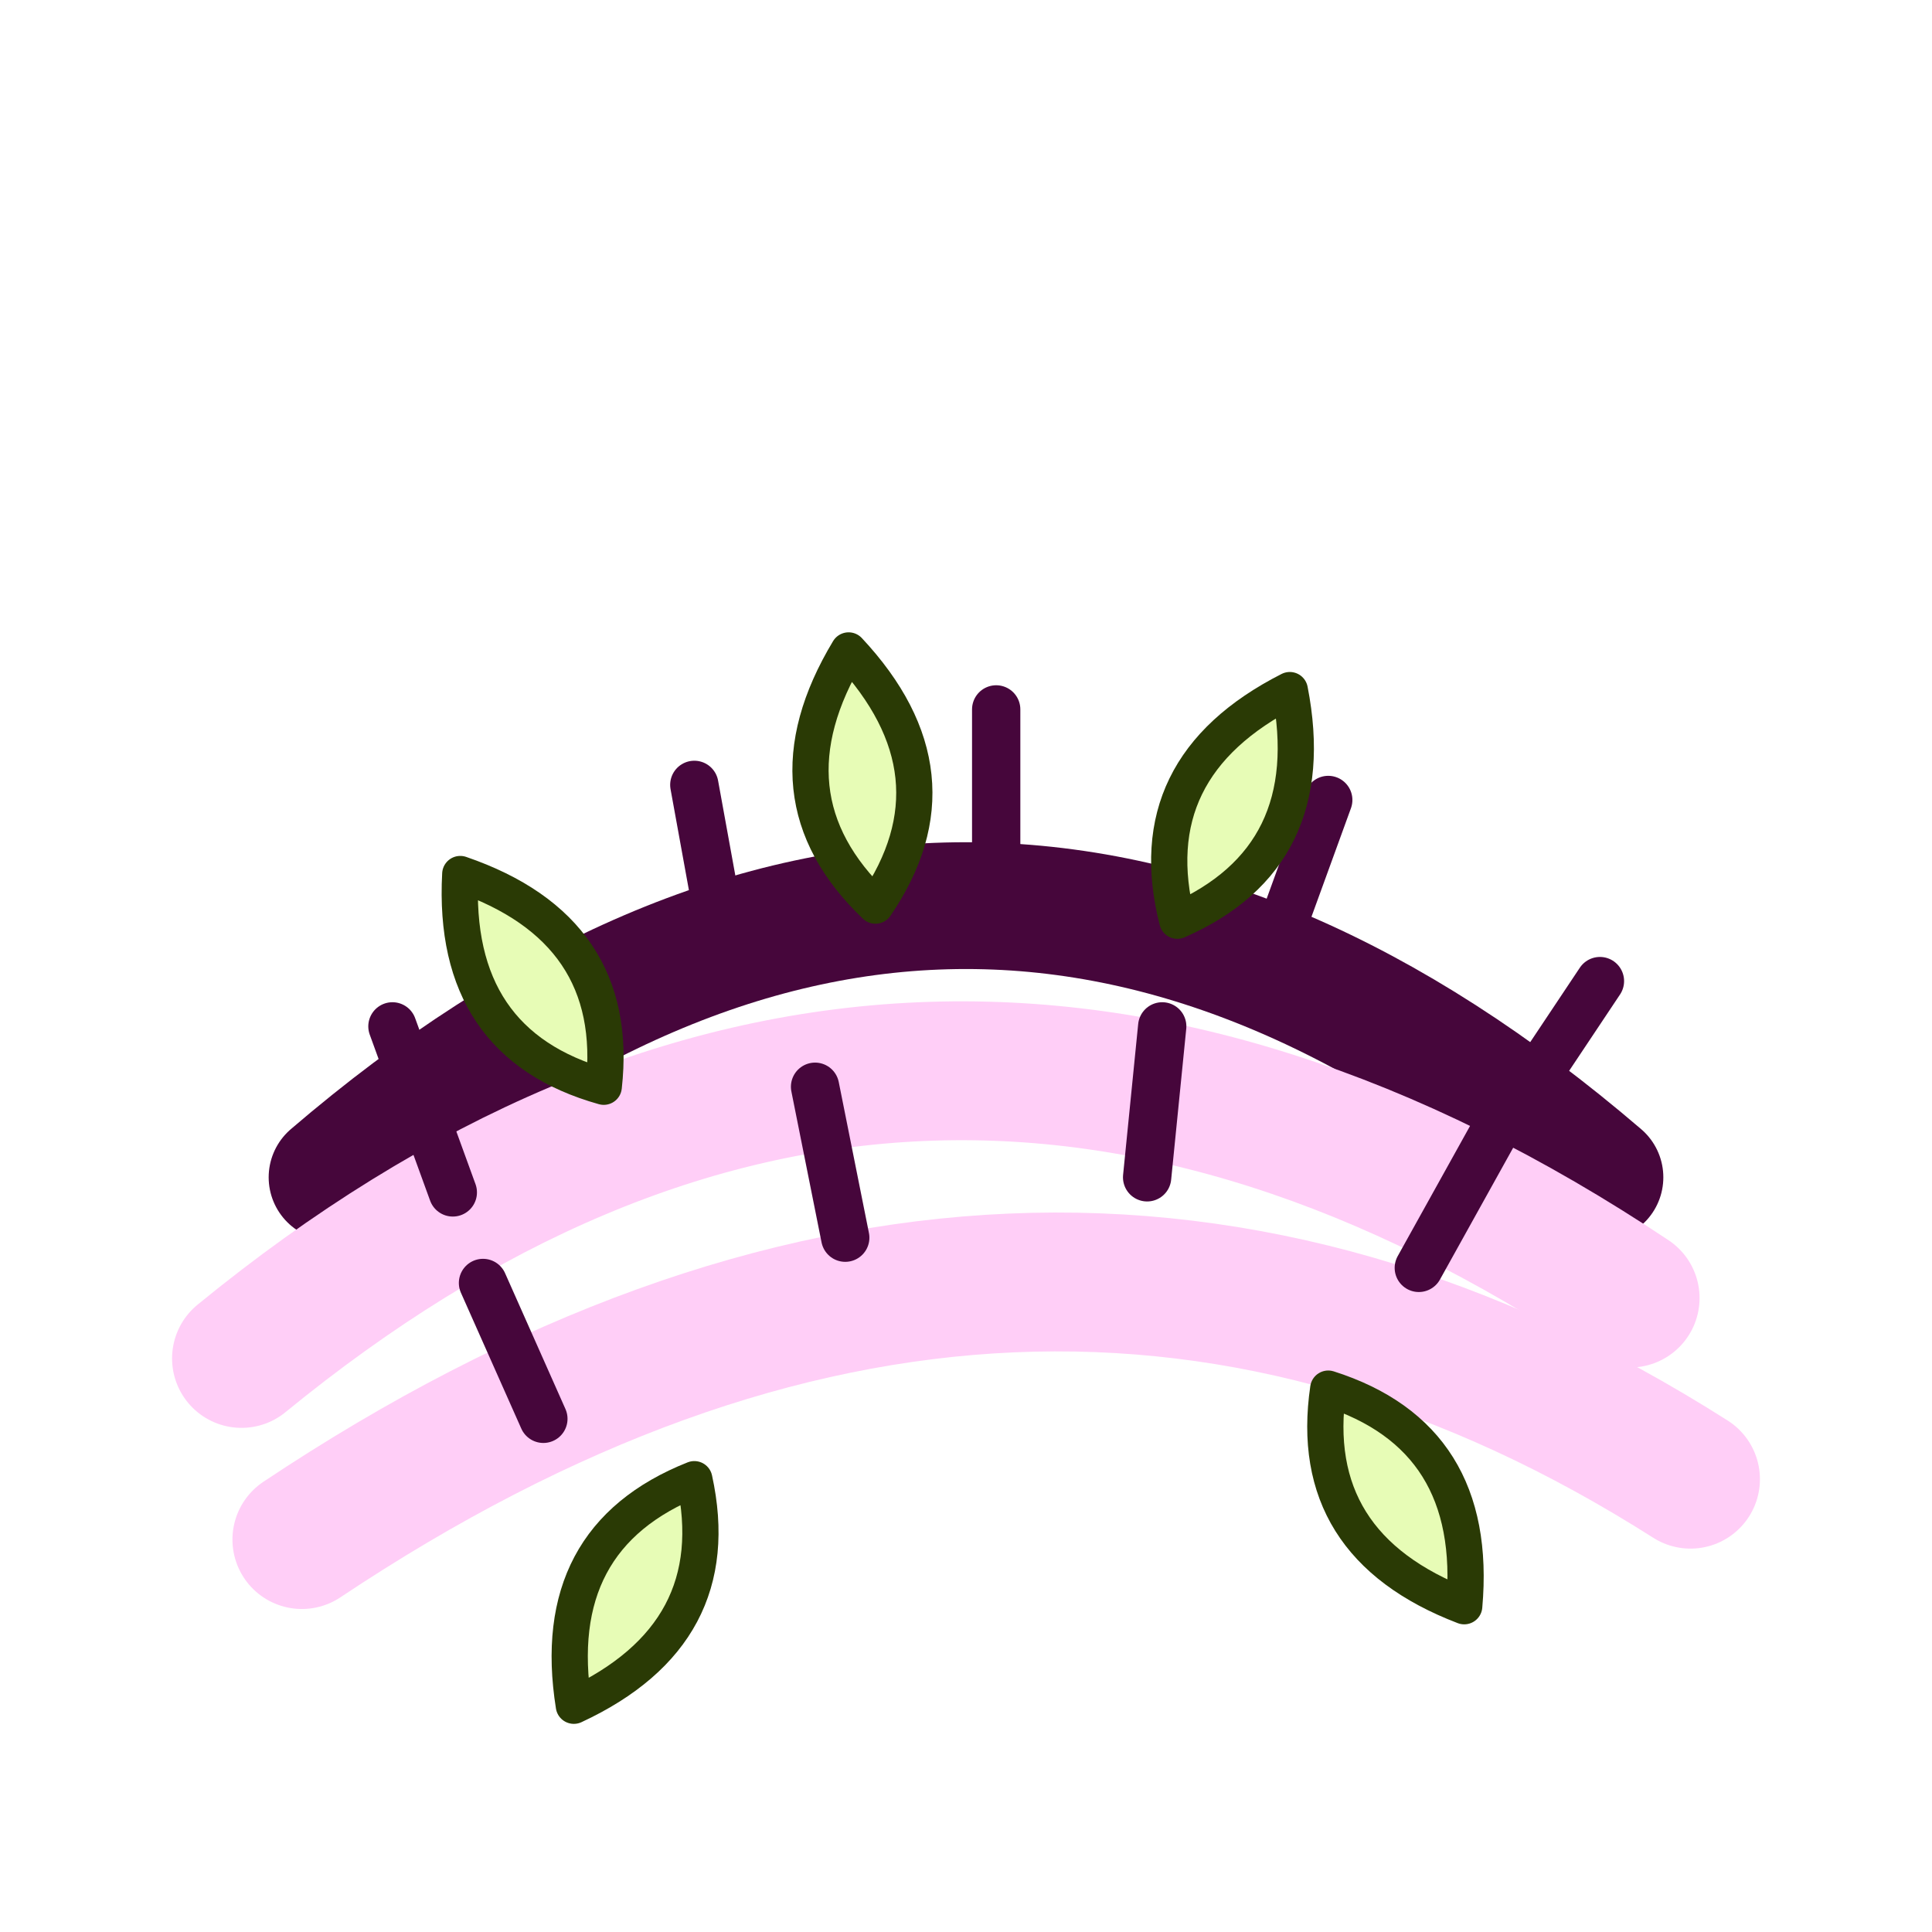
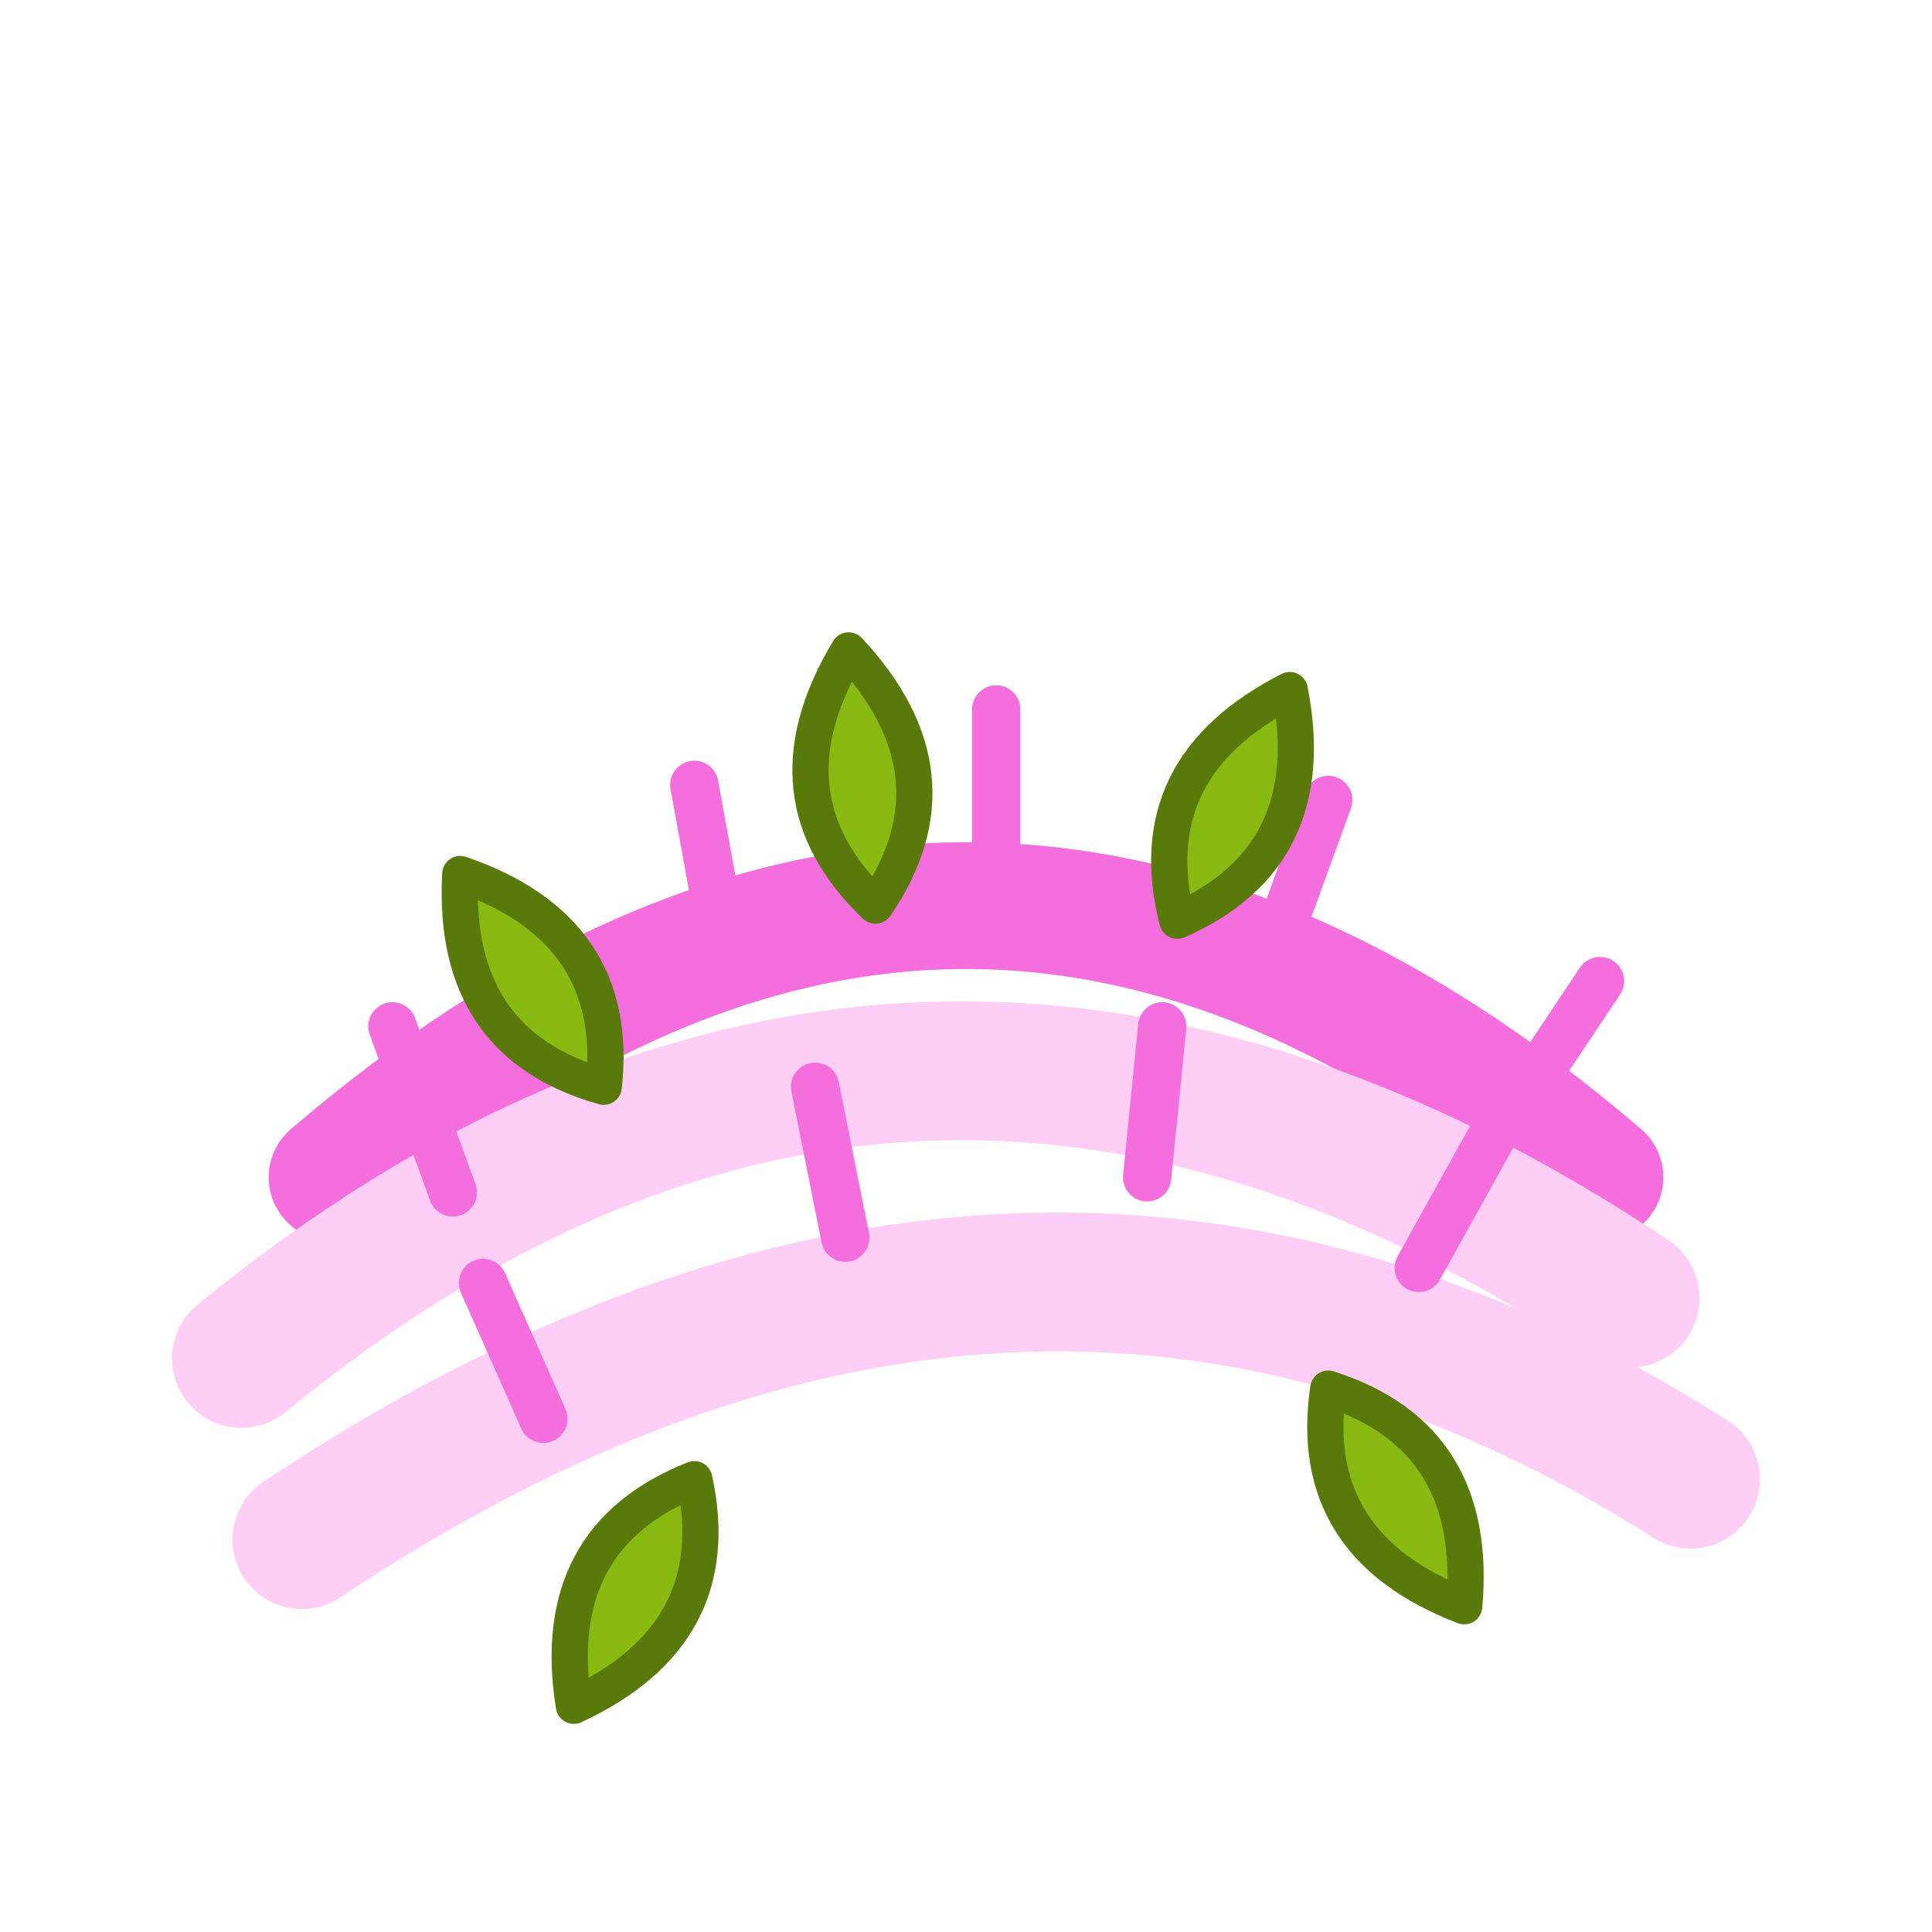
<svg xmlns="http://www.w3.org/2000/svg" width="64" height="64" viewBox="0 0 64 64">
  <g transform="translate(32,33)">
-     <g fill="none" stroke="#46063B" stroke-width="4.2" stroke-linecap="round">
+     <g fill="none" stroke="#F56EDE" stroke-width="4.2" stroke-linecap="round">
      <path d="M-21 6 Q0 -12 21 6" />
    </g>
    <g fill="none" stroke="#FFCEF7" stroke-width="4.6" stroke-linecap="round">
      <path d="M-24 12 Q-2 -6 22 10" />
      <path d="M-22 18 Q2 2 24 16" />
    </g>
-     <g fill="none" stroke="#46063B" stroke-width="1.6" stroke-linecap="round">
+     <g fill="none" stroke="#F56EDE" stroke-width="1.6" stroke-linecap="round">
      <path d="M-17 6.5 L-19 1 M-8 -1.5 L-9 -7 M1 -4 L1 -9.5 M10 -1 L12 -6.5 M18 4 L21 -0.5" />
      <path d="M-14 14 L-16 9.5 M-4 8 L-5 3 M6 6 L6.5 1 M15 9 L17.5 4.5" />
    </g>
-     <g fill="#E7FCB6" stroke="#2A3A05" stroke-width="1.2" stroke-linejoin="round">
+     <g fill="#88BA12" stroke="#597A0B" stroke-width="1.2" stroke-linejoin="round">
      <g transform="translate(-12,3) rotate(-124)">
        <path d="M0 0 Q4 -3.4 8.5 0 Q4 3.4 0 0 Z" />
      </g>
      <g transform="translate(-3,-3) rotate(-96)">
        <path d="M0 0 Q4 -3.4 8.5 0 Q4 3.4 0 0 Z" />
      </g>
      <g transform="translate(7,-2.5) rotate(-64)">
        <path d="M0 0 Q4 -3.4 8.5 0 Q4 3.4 0 0 Z" />
      </g>
      <g transform="translate(-9,16) rotate(118)">
        <path d="M0 0 Q4 -3.4 8.5 0 Q4 3.4 0 0 Z" />
      </g>
      <g transform="translate(12,13) rotate(58)">
        <path d="M0 0 Q4 -3.4 8.5 0 Q4 3.4 0 0 Z" />
      </g>
    </g>
  </g>
</svg>
